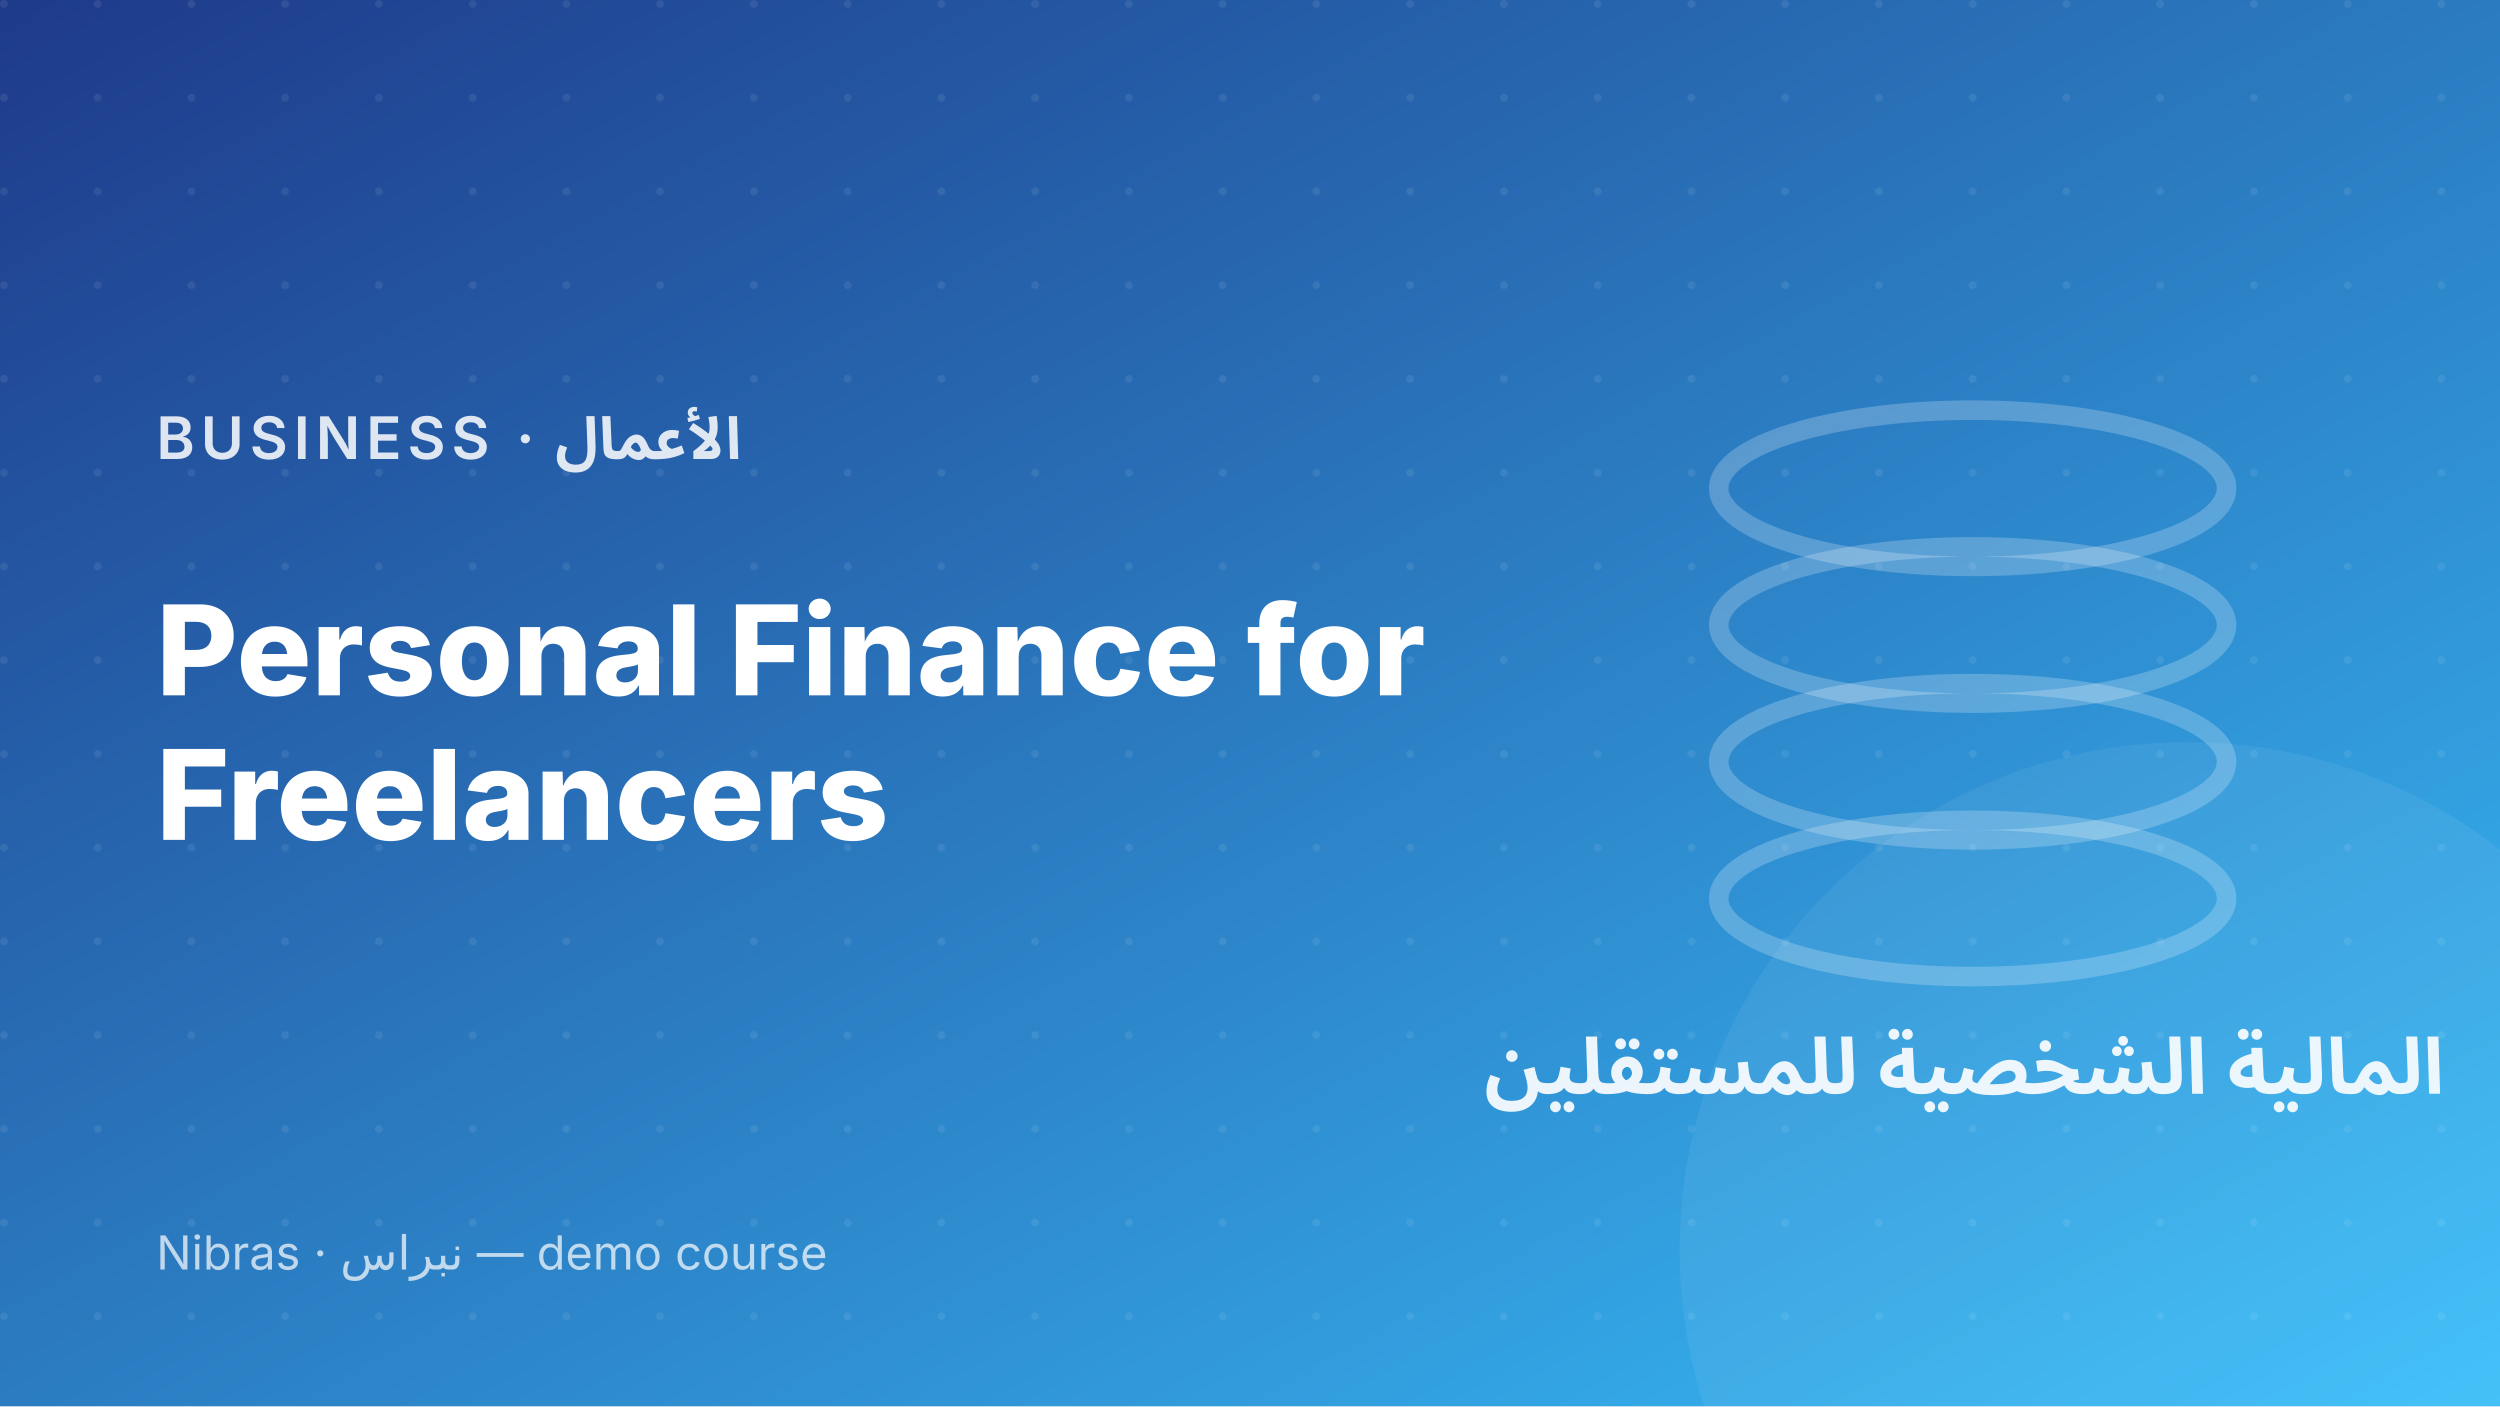
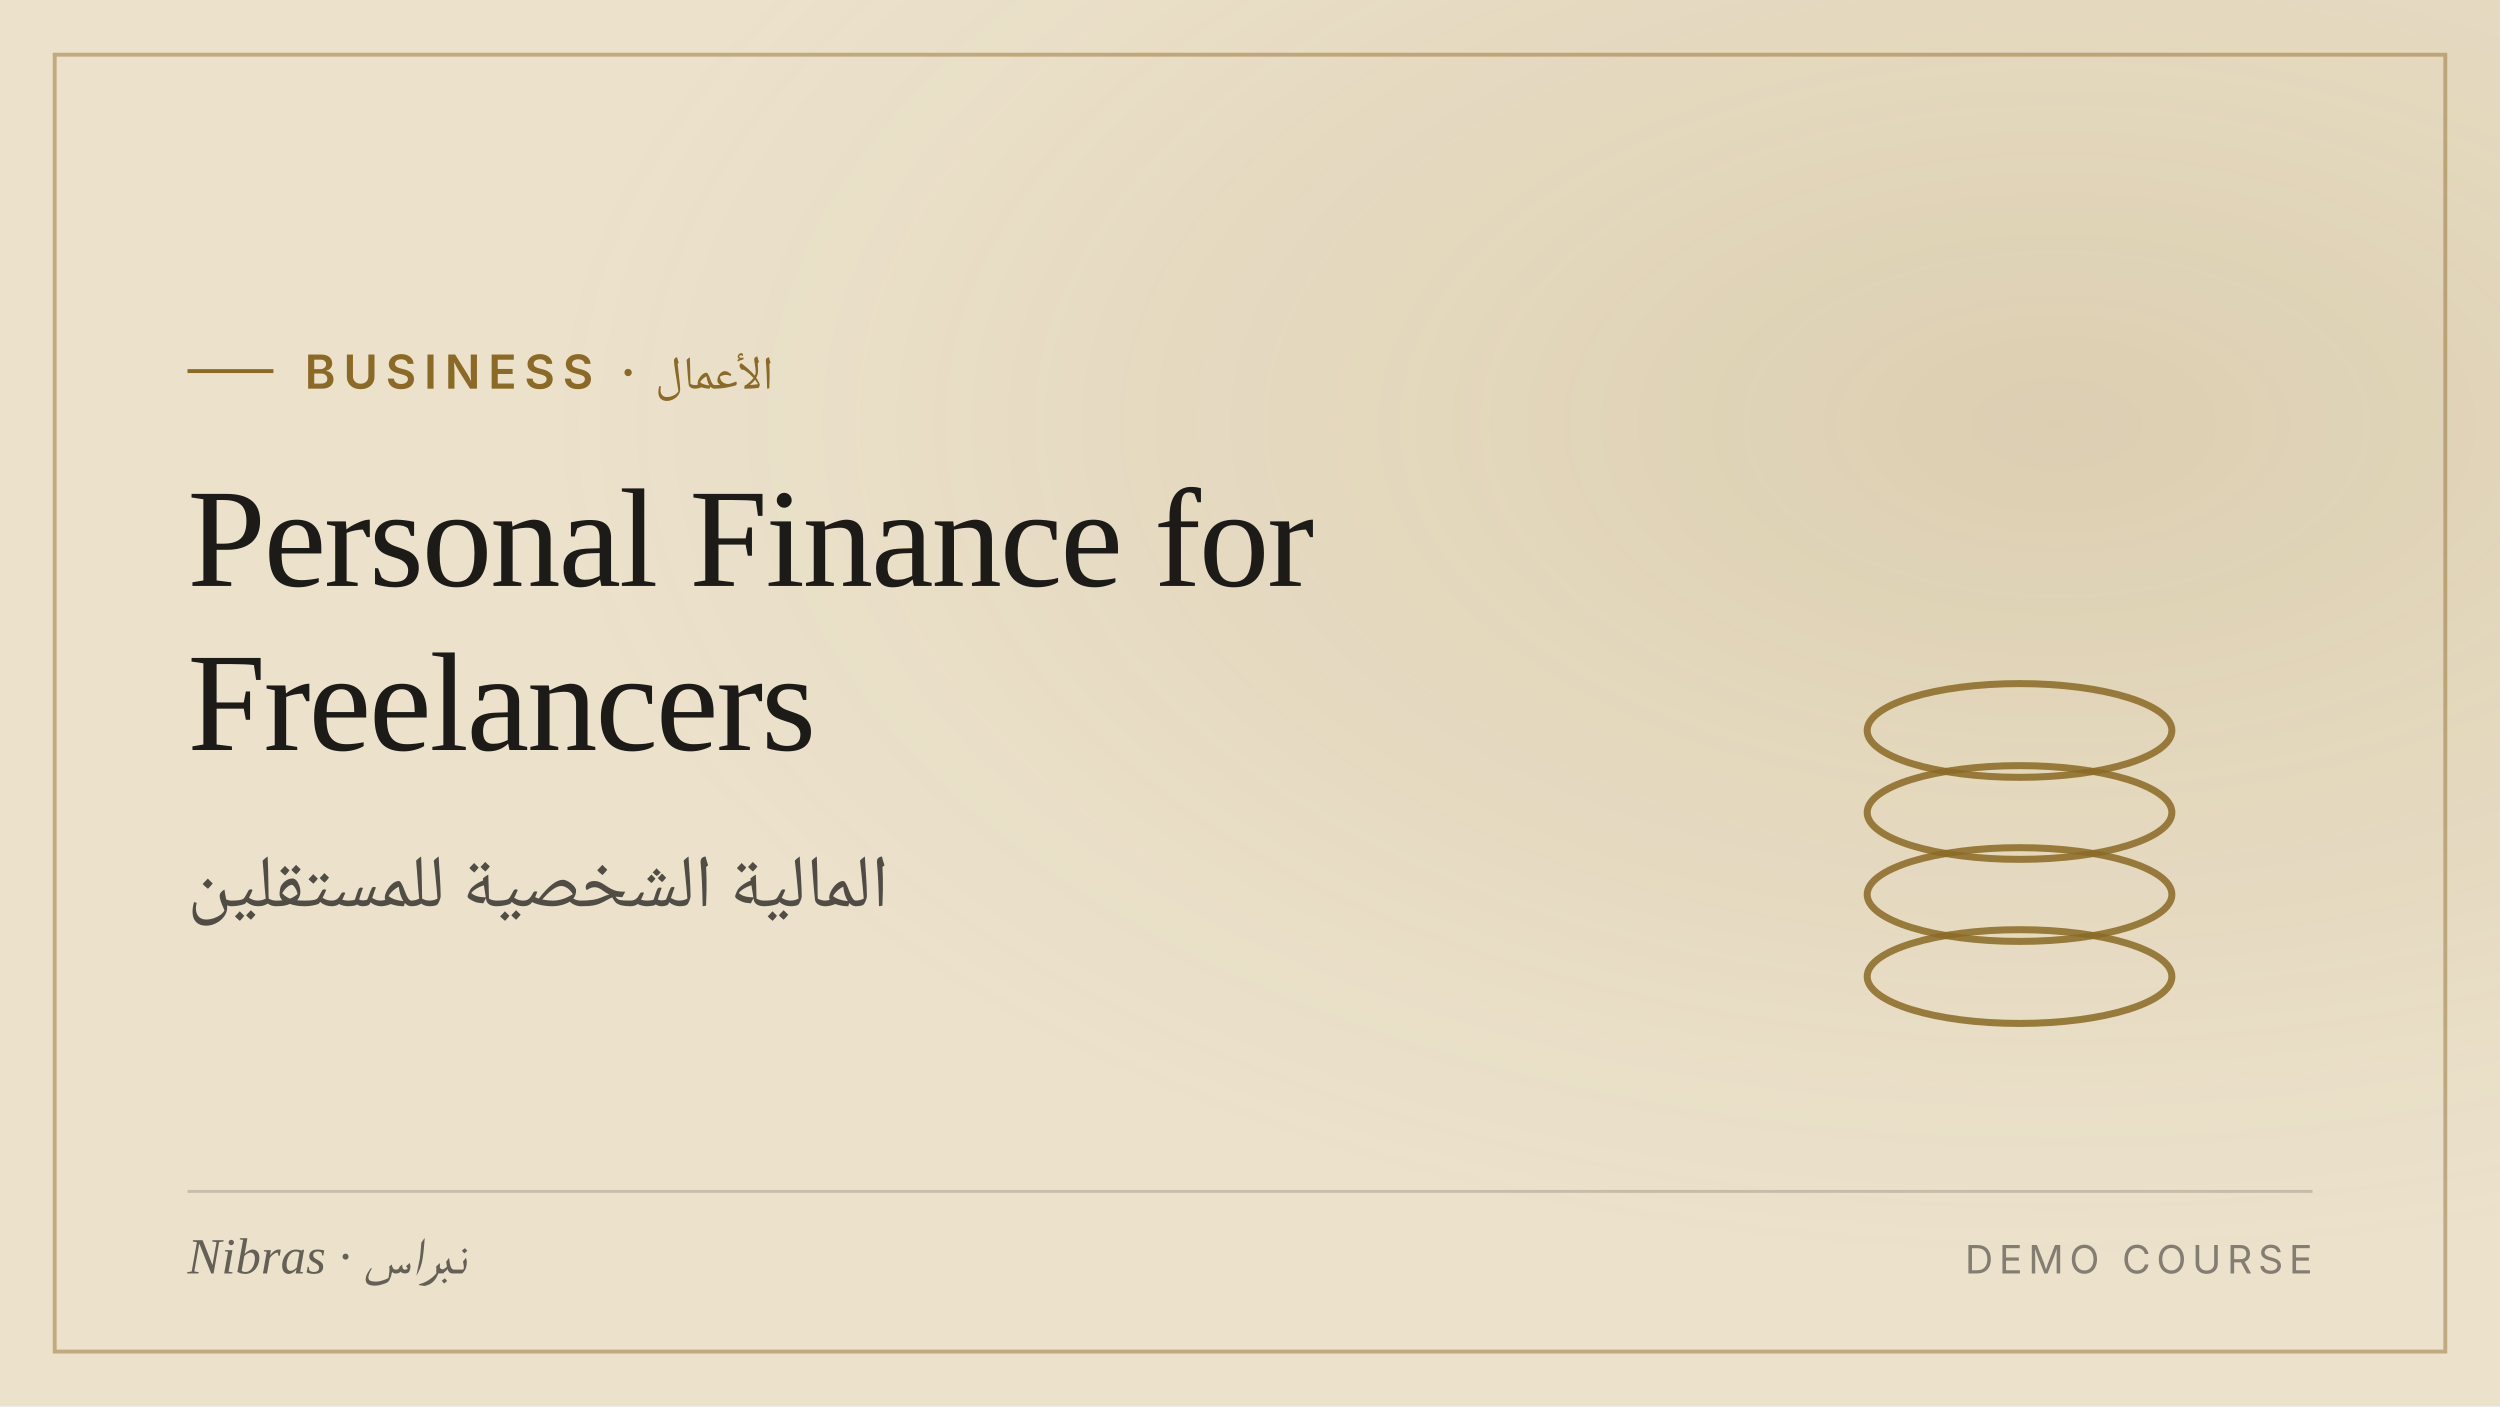
- <svg xmlns="http://www.w3.org/2000/svg" width="1280" height="720" viewBox="0 0 1280 720">
+ <svg xmlns="http://www.w3.org/2000/svg" width="1280" height="720" viewBox="0 0 1280 720" data-paper-ink="1">
  <defs>
-     <linearGradient id="g" x1="0" y1="0" x2="1" y2="1">
-       <stop offset="0" stop-color="#1e3a8a" />
-       <stop offset="1" stop-color="#38bdf8" />
-     </linearGradient>
-     <pattern id="p" width="48" height="48" patternUnits="userSpaceOnUse">
-       <circle cx="2" cy="2" r="2" fill="#fff" fill-opacity="0.08" />
-     </pattern>
+     <radialGradient id="lamp" cx="0.82" cy="0.3" r="0.6">
+       <stop offset="0" stop-color="#8a6a24" stop-opacity="0.16" />
+       <stop offset="1" stop-color="#8a6a24" stop-opacity="0" />
+     </radialGradient>
  </defs>
-   <rect width="1280" height="720" fill="url(#g)" />
-   <rect width="1280" height="720" fill="url(#p)" />
-   <circle cx="1120" cy="640" r="260" fill="#fff" fill-opacity="0.06" />
-   <g fill="none" stroke="#fff" stroke-opacity="0.22" stroke-width="10" stroke-linecap="round" stroke-linejoin="round">
-     <ellipse cx="1010" cy="460" rx="130" ry="40" />
-     <ellipse cx="1010" cy="390" rx="130" ry="40" />
-     <ellipse cx="1010" cy="320" rx="130" ry="40" />
-     <ellipse cx="1010" cy="250" rx="130" ry="40" />
+   <rect width="1280" height="720" fill="#ece2cc" />
+   <rect width="1280" height="720" fill="url(#lamp)" />
+   <rect x="28" y="28" width="1224" height="664" fill="none" stroke="#8a6a24" stroke-opacity="0.45" stroke-width="2" />
+   <g transform="translate(1184 560) scale(0.6) translate(-1260 -560)">
+     <g fill="none" stroke="#8a6a24" stroke-opacity="0.85" stroke-width="6" stroke-linecap="round" stroke-linejoin="round">
+       <ellipse cx="1010" cy="460" rx="130" ry="40" />
+       <ellipse cx="1010" cy="390" rx="130" ry="40" />
+       <ellipse cx="1010" cy="320" rx="130" ry="40" />
+       <ellipse cx="1010" cy="250" rx="130" ry="40" />
+     </g>
  </g>
-   <text x="80" y="235" font-family="Inter, Segoe UI, Arial, sans-serif" font-size="30" font-weight="600" letter-spacing="3" fill="#fff" fill-opacity="0.85">BUSINESS · <tspan font-family="Noto Sans Arabic, Segoe UI, Tahoma, sans-serif" letter-spacing="0">الأعمال</tspan>
+   <line x1="96" y1="190" x2="140" y2="190" stroke="#8a6a24" stroke-width="2" />
+   <text x="156" y="199" font-family="Inter, 'Segoe UI', Arial, sans-serif" font-size="24" font-weight="600" letter-spacing="4" fill="#8a6a24">BUSINESS · <tspan font-family="'Noto Naskh Arabic', 'Traditional Arabic', 'Times New Roman', serif" letter-spacing="0" font-weight="500">الأعمال</tspan>
  </text>
-   <text x="80" y="356" font-family="Inter, Segoe UI, Arial, sans-serif" font-size="64" font-weight="800" fill="#fff">
-     <tspan x="80" dy="0">Personal Finance for</tspan>
-     <tspan x="80" dy="74">Freelancers</tspan>
+   <text x="96" y="300" font-family="Newsreader, Georgia, 'Times New Roman', serif" font-size="72" font-weight="500" letter-spacing="-1" fill="#1c1b18">
+     <tspan x="96" dy="0">Personal Finance for</tspan>
+     <tspan x="96" dy="84">Freelancers</tspan>
  </text>
-   <text x="80" y="560" direction="rtl" unicode-bidi="plaintext" font-family="Noto Sans Arabic, Segoe UI, Tahoma, sans-serif" font-size="40" font-weight="600" fill="#fff" fill-opacity="0.9" text-anchor="end" transform="translate(0 0)">
-     <tspan x="760">المالية الشخصية للمستقلين</tspan>
+   <text x="96" y="464" direction="rtl" unicode-bidi="plaintext" text-anchor="end" font-family="'Noto Naskh Arabic', 'Traditional Arabic', 'Times New Roman', serif" font-size="38" fill="#1c1b18" fill-opacity="0.75">
+     <tspan x="96">المالية الشخصية للمستقلين</tspan>
  </text>
-   <text x="80" y="650" font-family="Inter, Segoe UI, Arial, sans-serif" font-size="24" fill="#fff" fill-opacity="0.7">Nibras · نبراس — demo course</text>
+   <line x1="96" y1="610" x2="1184" y2="610" stroke="#1c1b18" stroke-opacity="0.18" stroke-width="1.5" />
+   <text x="96" y="652" font-family="Newsreader, Georgia, 'Times New Roman', serif" font-size="26" font-style="italic" fill="#1c1b18" fill-opacity="0.65">Nibras · نبراس</text>
+   <text x="1184" y="652" text-anchor="end" font-family="Inter, 'Segoe UI', Arial, sans-serif" font-size="20" letter-spacing="3" fill="#1c1b18" fill-opacity="0.5">DEMO COURSE</text>
</svg>
